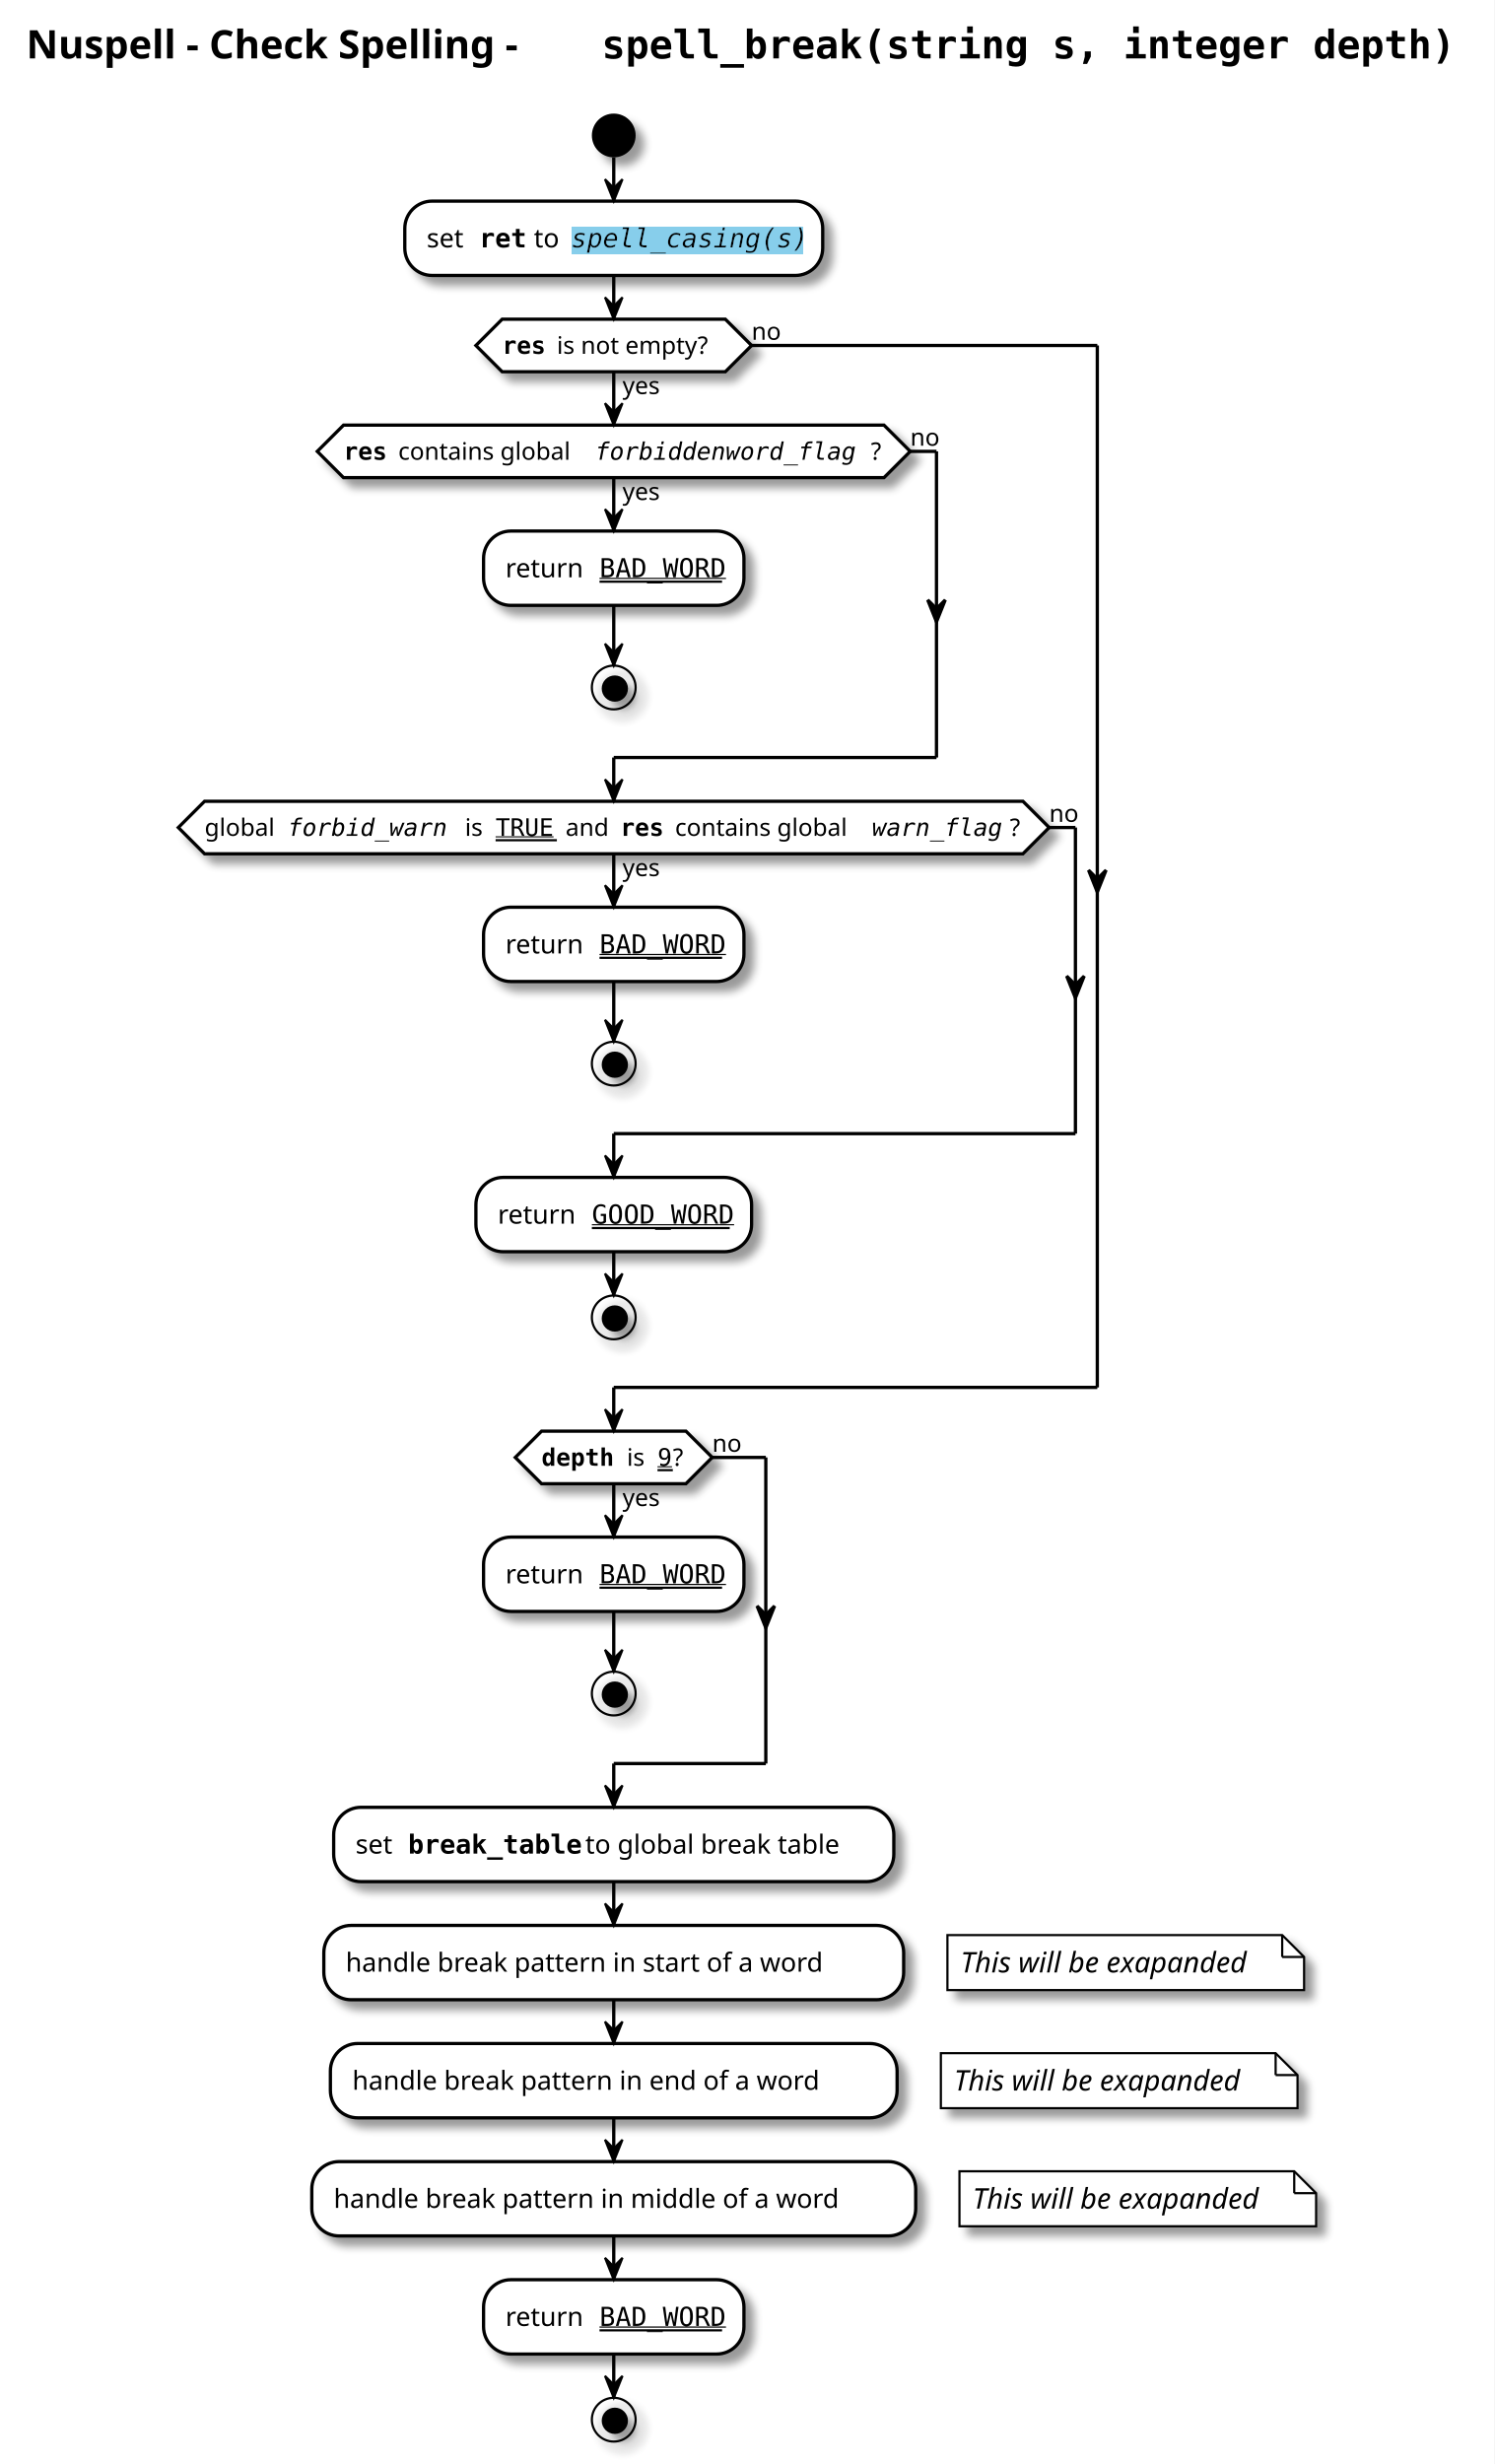
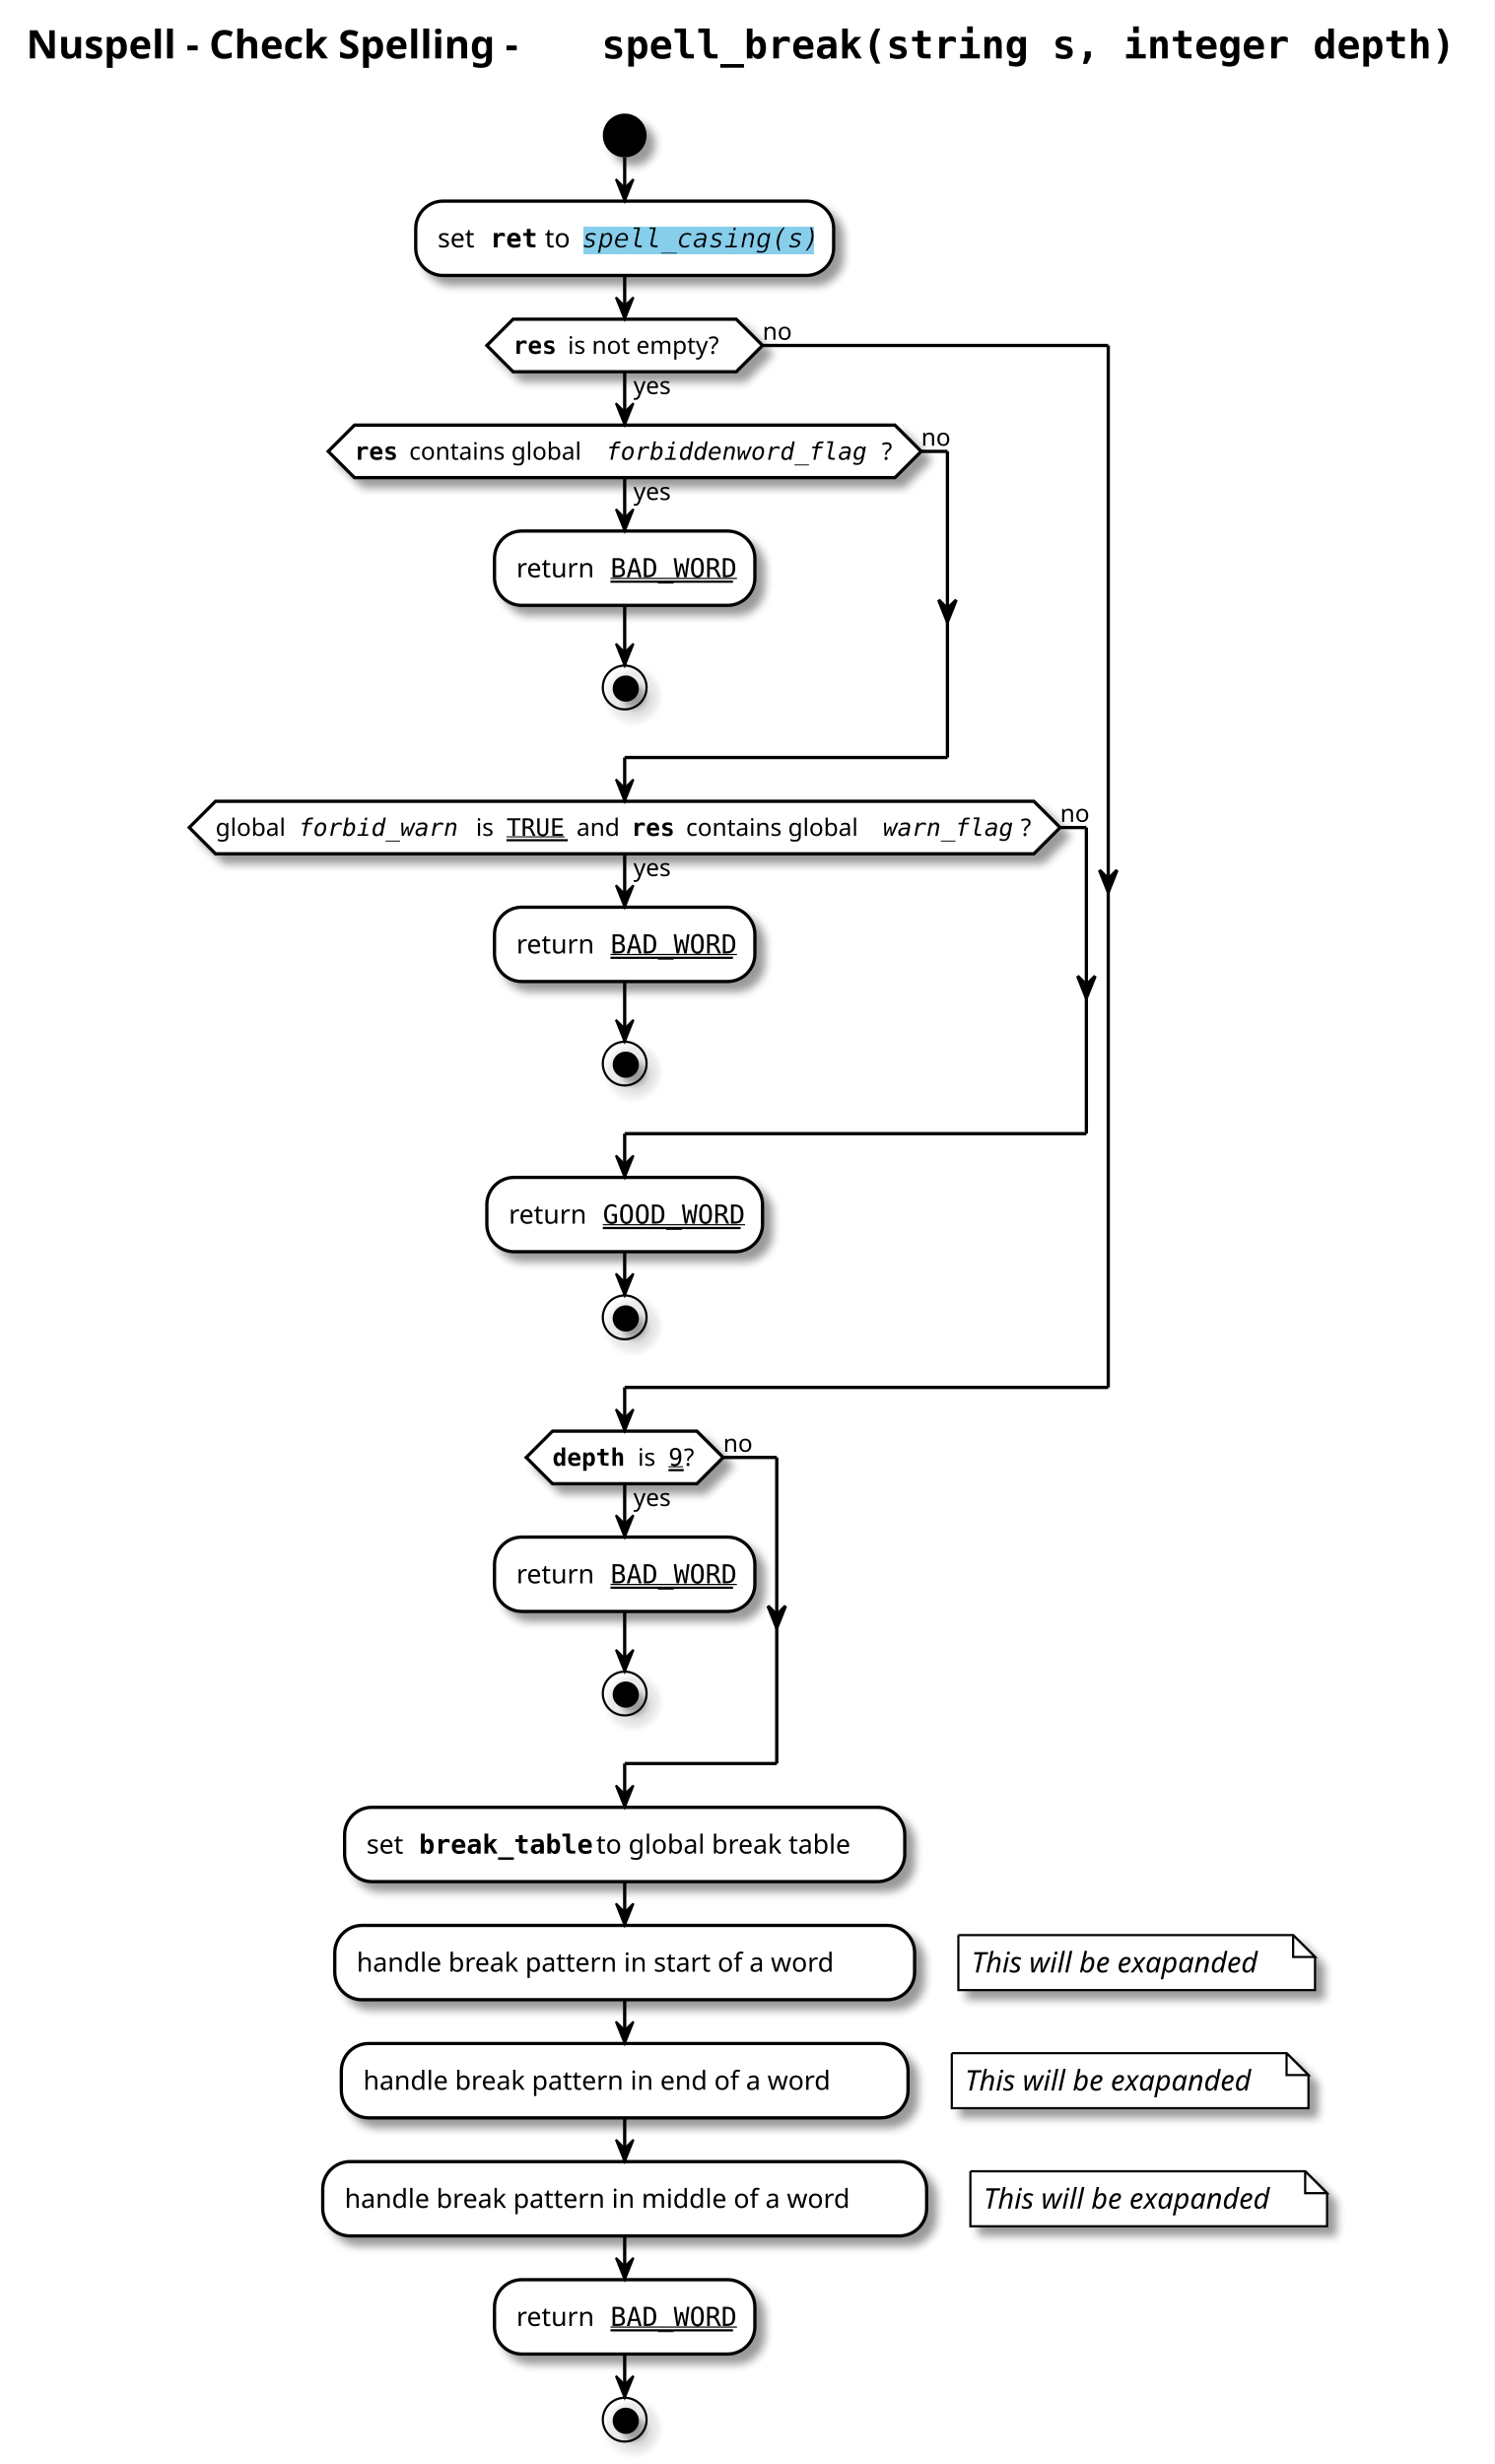
<svg xmlns="http://www.w3.org/2000/svg" contentScriptType="application/ecmascript" contentStyleType="text/css" height="1126px" preserveAspectRatio="none" style="width:683px;height:1126px;" version="1.1" viewBox="0 0 683 1126" width="683px" zoomAndPan="magnify">
  <defs>
    <linearGradient id="gch2kzs0n9vxz0" x1="0%" x2="100%" y1="50%" y2="50%">
      <stop offset="0%" stop-color="#FFFFFF" />
      <stop offset="100%" stop-color="#FFFFFF" />
    </linearGradient>
    <filter height="300%" id="fch2kzs0n9vxz" width="300%" x="-1" y="-1">
      <feGaussianBlur result="blurOut" stdDeviation="2.0" />
      <feColorMatrix in="blurOut" result="blurOut2" type="matrix" values="0 0 0 0 0 0 0 0 0 0 0 0 0 0 0 0 0 0 .4 0" />
      <feOffset dx="4.0" dy="4.0" in="blurOut2" result="blurOut3" />
      <feBlend in="SourceGraphic" in2="blurOut3" mode="normal" />
    </filter>
    <filter height="1" id="bch2kzs0n9vxz0" width="1" x="0" y="0">
      <feFlood flood-color="#87CEEB" result="flood" />
      <feComposite in="SourceGraphic" in2="flood" operator="over" />
    </filter>
  </defs>
  <g>
    <rect fill="url(#gch2kzs0n9vxz0)" height="1126" style="stroke: none; stroke-width: 1.0;" width="683" x="0" y="0" />
    <text fill="#000000" font-family="sans-serif" font-size="18" font-weight="bold" lengthAdjust="spacingAndGlyphs" textLength="257" x="12" y="26.708">Nuspell - Check Spelling -</text>
    <text fill="#000000" font-family="monospace" font-size="18" font-weight="bold" lengthAdjust="spacingAndGlyphs" textLength="396" x="275" y="26.708">spell_break(string s, integer depth)</text>
    <text fill="#000000" font-family="sans-serif" font-size="18" lengthAdjust="spacingAndGlyphs" textLength="0" x="344.5" y="47.661" />
-     <ellipse cx="280.5" cy="61.906" fill="#000000" filter="url(#fch2kzs0n9vxz)" rx="10" ry="10" style="stroke: none; stroke-width: 1.0;" />
-     <rect fill="#FFFFFF" filter="url(#fch2kzs0n9vxz)" height="33.969" rx="12.5" ry="12.5" style="stroke: #000000; stroke-width: 1.5;" width="191" x="185" y="91.906" />
-     <text fill="#000000" font-family="sans-serif" font-size="12" lengthAdjust="spacingAndGlyphs" textLength="20" x="195" y="113.045">set</text>
-     <text fill="#000000" font-family="monospace" font-size="12" font-weight="bold" lengthAdjust="spacingAndGlyphs" textLength="21" x="219" y="113.045">ret</text>
-     <text fill="#000000" font-family="sans-serif" font-size="12" lengthAdjust="spacingAndGlyphs" textLength="13" x="244" y="113.045">to</text>
-     <text fill="#000000" filter="url(#bch2kzs0n9vxz0)" font-family="monospace" font-size="12" font-style="italic" lengthAdjust="spacingAndGlyphs" textLength="105" x="261" y="113.045">spell_casing(s)</text>
-     <rect fill="#FFFFFF" filter="url(#fch2kzs0n9vxz)" height="33.969" rx="12.5" ry="12.5" style="stroke: #000000; stroke-width: 1.5;" width="119" x="221" y="242.68" />
-     <text fill="#000000" font-family="sans-serif" font-size="12" lengthAdjust="spacingAndGlyphs" textLength="39" x="231" y="263.818">return</text>
-     <text fill="#000000" font-family="monospace" font-size="12" lengthAdjust="spacingAndGlyphs" text-decoration="underline" textLength="56" x="274" y="263.818">BAD_WORD</text>
-     <line style="stroke: #000000; stroke-width: 1.0;" x1="274" x2="330" y1="265.818" y2="265.818" />
-     <ellipse cx="280.5" cy="314.164" fill="none" filter="url(#fch2kzs0n9vxz)" rx="10" ry="10" style="stroke: #000000; stroke-width: 1.0;" />
-     <ellipse cx="281" cy="314.664" fill="#000000" filter="url(#fch2kzs0n9vxz)" rx="6" ry="6" style="stroke: none; stroke-width: 1.0;" />
-     <polygon fill="#FFFFFF" filter="url(#fch2kzs0n9vxz)" points="157,194.277,404,194.277,416,206.277,404,218.277,157,218.277,145,206.277,157,194.277" style="stroke: #000000; stroke-width: 1.5;" />
-     <text fill="#000000" font-family="sans-serif" font-size="11" lengthAdjust="spacingAndGlyphs" textLength="20" x="284.5" y="228.488">yes</text>
-     <text fill="#000000" font-family="monospace" font-size="11" font-weight="bold" lengthAdjust="spacingAndGlyphs" textLength="21" x="157" y="210.085">res</text>
-     <text fill="#000000" font-family="sans-serif" font-size="11" lengthAdjust="spacingAndGlyphs" textLength="86" x="182" y="210.085">contains global</text>
-     <text fill="#000000" font-family="monospace" font-size="11" font-style="italic" lengthAdjust="spacingAndGlyphs" textLength="126" x="272" y="210.085">forbiddenword_flag</text>
-     <text fill="#000000" font-family="sans-serif" font-size="11" lengthAdjust="spacingAndGlyphs" textLength="6" x="398" y="210.085">?</text>
-     <text fill="#000000" font-family="sans-serif" font-size="11" lengthAdjust="spacingAndGlyphs" textLength="14" x="416" y="203.683">no</text>
-     <rect fill="#FFFFFF" filter="url(#fch2kzs0n9vxz)" height="33.969" rx="12.5" ry="12.5" style="stroke: #000000; stroke-width: 1.5;" width="119" x="221" y="414.566" />
-     <text fill="#000000" font-family="sans-serif" font-size="12" lengthAdjust="spacingAndGlyphs" textLength="39" x="231" y="435.705">return</text>
-     <text fill="#000000" font-family="monospace" font-size="12" lengthAdjust="spacingAndGlyphs" text-decoration="underline" textLength="56" x="274" y="435.705">BAD_WORD</text>
-     <line style="stroke: #000000; stroke-width: 1.0;" x1="274" x2="330" y1="437.705" y2="437.705" />
-     <ellipse cx="280.5" cy="486.051" fill="none" filter="url(#fch2kzs0n9vxz)" rx="10" ry="10" style="stroke: #000000; stroke-width: 1.0;" />
-     <ellipse cx="281" cy="486.551" fill="#000000" filter="url(#fch2kzs0n9vxz)" rx="6" ry="6" style="stroke: none; stroke-width: 1.0;" />
-     <polygon fill="#FFFFFF" filter="url(#fch2kzs0n9vxz)" points="93.5,366.164,467.5,366.164,479.5,378.164,467.5,390.164,93.5,390.164,81.5,378.164,93.5,366.164" style="stroke: #000000; stroke-width: 1.5;" />
-     <text fill="#000000" font-family="sans-serif" font-size="11" lengthAdjust="spacingAndGlyphs" textLength="20" x="284.5" y="400.375">yes</text>
-     <text fill="#000000" font-family="sans-serif" font-size="11" lengthAdjust="spacingAndGlyphs" textLength="34" x="93.5" y="381.972">global</text>
-     <text fill="#000000" font-family="monospace" font-size="11" font-style="italic" lengthAdjust="spacingAndGlyphs" textLength="77" x="131.5" y="381.972">forbid_warn</text>
-     <text fill="#000000" font-family="sans-serif" font-size="11" lengthAdjust="spacingAndGlyphs" textLength="10" x="212.5" y="381.972">is</text>
-     <text fill="#000000" font-family="monospace" font-size="11" lengthAdjust="spacingAndGlyphs" text-decoration="underline" textLength="28" x="226.5" y="381.972">TRUE</text>
-     <line style="stroke: #000000; stroke-width: 1.0;" x1="226.5" x2="254.5" y1="383.972" y2="383.972" />
-     <text fill="#000000" font-family="sans-serif" font-size="11" lengthAdjust="spacingAndGlyphs" textLength="21" x="258.5" y="381.972">and</text>
-     <text fill="#000000" font-family="monospace" font-size="11" font-weight="bold" lengthAdjust="spacingAndGlyphs" textLength="21" x="283.5" y="381.972">res</text>
-     <text fill="#000000" font-family="sans-serif" font-size="11" lengthAdjust="spacingAndGlyphs" textLength="86" x="308.5" y="381.972">contains global</text>
-     <text fill="#000000" font-family="monospace" font-size="11" font-style="italic" lengthAdjust="spacingAndGlyphs" textLength="63" x="398.5" y="381.972">warn_flag</text>
-     <text fill="#000000" font-family="sans-serif" font-size="11" lengthAdjust="spacingAndGlyphs" textLength="6" x="461.5" y="381.972">?</text>
-     <text fill="#000000" font-family="sans-serif" font-size="11" lengthAdjust="spacingAndGlyphs" textLength="14" x="479.5" y="375.57">no</text>
-     <rect fill="#FFFFFF" filter="url(#fch2kzs0n9vxz)" height="33.969" rx="12.5" ry="12.5" style="stroke: #000000; stroke-width: 1.5;" width="126" x="217.5" y="538.051" />
-     <text fill="#000000" font-family="sans-serif" font-size="12" lengthAdjust="spacingAndGlyphs" textLength="39" x="227.5" y="559.189">return</text>
-     <text fill="#000000" font-family="monospace" font-size="12" lengthAdjust="spacingAndGlyphs" text-decoration="underline" textLength="63" x="270.5" y="559.189">GOOD_WORD</text>
-     <line style="stroke: #000000; stroke-width: 1.0;" x1="270.5" x2="333.5" y1="561.189" y2="561.189" />
-     <ellipse cx="280.5" cy="602.019" fill="none" filter="url(#fch2kzs0n9vxz)" rx="10" ry="10" style="stroke: #000000; stroke-width: 1.0;" />
-     <ellipse cx="281" cy="602.519" fill="#000000" filter="url(#fch2kzs0n9vxz)" rx="6" ry="6" style="stroke: none; stroke-width: 1.0;" />
-     <polygon fill="#FFFFFF" filter="url(#fch2kzs0n9vxz)" points="229.5,145.875,331.5,145.875,343.5,157.875,331.5,169.875,229.5,169.875,217.5,157.875,229.5,145.875" style="stroke: #000000; stroke-width: 1.5;" />
-     <text fill="#000000" font-family="sans-serif" font-size="11" lengthAdjust="spacingAndGlyphs" textLength="20" x="284.5" y="180.085">yes</text>
-     <text fill="#000000" font-family="monospace" font-size="11" font-weight="bold" lengthAdjust="spacingAndGlyphs" textLength="21" x="229.5" y="161.683">res</text>
-     <text fill="#000000" font-family="sans-serif" font-size="11" lengthAdjust="spacingAndGlyphs" textLength="77" x="254.5" y="161.683">is not empty?</text>
-     <text fill="#000000" font-family="sans-serif" font-size="11" lengthAdjust="spacingAndGlyphs" textLength="14" x="343.5" y="155.281">no</text>
-     <rect fill="#FFFFFF" filter="url(#fch2kzs0n9vxz)" height="33.969" rx="12.5" ry="12.5" style="stroke: #000000; stroke-width: 1.5;" width="119" x="221" y="702.422" />
-     <text fill="#000000" font-family="sans-serif" font-size="12" lengthAdjust="spacingAndGlyphs" textLength="39" x="231" y="723.561">return</text>
-     <text fill="#000000" font-family="monospace" font-size="12" lengthAdjust="spacingAndGlyphs" text-decoration="underline" textLength="56" x="274" y="723.561">BAD_WORD</text>
-     <line style="stroke: #000000; stroke-width: 1.0;" x1="274" x2="330" y1="725.561" y2="725.561" />
-     <ellipse cx="280.5" cy="773.906" fill="none" filter="url(#fch2kzs0n9vxz)" rx="10" ry="10" style="stroke: #000000; stroke-width: 1.0;" />
-     <ellipse cx="281" cy="774.406" fill="#000000" filter="url(#fch2kzs0n9vxz)" rx="6" ry="6" style="stroke: none; stroke-width: 1.0;" />
-     <polygon fill="#FFFFFF" filter="url(#fch2kzs0n9vxz)" points="247.5,654.019,313.5,654.019,325.5,666.019,313.5,678.019,247.5,678.019,235.5,666.019,247.5,654.019" style="stroke: #000000; stroke-width: 1.5;" />
-     <text fill="#000000" font-family="sans-serif" font-size="11" lengthAdjust="spacingAndGlyphs" textLength="20" x="284.5" y="688.23">yes</text>
-     <text fill="#000000" font-family="monospace" font-size="11" font-weight="bold" lengthAdjust="spacingAndGlyphs" textLength="35" x="247.5" y="669.828">depth</text>
-     <text fill="#000000" font-family="sans-serif" font-size="11" lengthAdjust="spacingAndGlyphs" textLength="10" x="286.5" y="669.828">is</text>
-     <text fill="#000000" font-family="monospace" font-size="11" lengthAdjust="spacingAndGlyphs" text-decoration="underline" textLength="7" x="300.5" y="669.828">9</text>
-     <line style="stroke: #000000; stroke-width: 1.0;" x1="300.5" x2="307.5" y1="671.828" y2="671.828" />
-     <text fill="#000000" font-family="sans-serif" font-size="11" lengthAdjust="spacingAndGlyphs" textLength="6" x="307.5" y="669.828">?</text>
-     <text fill="#000000" font-family="sans-serif" font-size="11" lengthAdjust="spacingAndGlyphs" textLength="14" x="325.5" y="663.425">no</text>
-     <rect fill="#FFFFFF" filter="url(#fch2kzs0n9vxz)" height="33.969" rx="12.5" ry="12.5" style="stroke: #000000; stroke-width: 1.5;" width="256" x="152.5" y="825.906" />
-     <text fill="#000000" font-family="sans-serif" font-size="12" lengthAdjust="spacingAndGlyphs" textLength="20" x="162.5" y="847.045">set</text>
-     <text fill="#000000" font-family="monospace" font-size="12" font-weight="bold" lengthAdjust="spacingAndGlyphs" textLength="77" x="186.5" y="847.045">break_table</text>
-     <text fill="#000000" font-family="sans-serif" font-size="12" lengthAdjust="spacingAndGlyphs" textLength="131" x="267.5" y="847.045">to global break table</text>
-     <polygon fill="#FFFFFF" filter="url(#fch2kzs0n9vxz)" points="433,884.293,433,909.426,596,909.426,596,894.293,586,884.293,433,884.293" style="stroke: #000000; stroke-width: 1.0;" />
-     <line style="stroke: #000000; stroke-width: 1.0;" x1="586" x2="586" y1="884.293" y2="894.293" />
-     <line style="stroke: #000000; stroke-width: 1.0;" x1="596" x2="586" y1="894.293" y2="894.293" />
-     <text fill="#000000" font-family="sans-serif" font-size="13" font-style="italic" lengthAdjust="spacingAndGlyphs" textLength="142" x="439" y="901.36">This will be exapanded</text>
-     <rect fill="#FFFFFF" filter="url(#fch2kzs0n9vxz)" height="33.969" rx="12.5" ry="12.5" style="stroke: #000000; stroke-width: 1.5;" width="265" x="148" y="879.875" />
-     <text fill="#000000" font-family="sans-serif" font-size="12" lengthAdjust="spacingAndGlyphs" textLength="245" x="158" y="901.014">handle break pattern in start of a word</text>
-     <polygon fill="#FFFFFF" filter="url(#fch2kzs0n9vxz)" points="430,938.262,430,963.394,593,963.394,593,948.262,583,938.262,430,938.262" style="stroke: #000000; stroke-width: 1.0;" />
-     <line style="stroke: #000000; stroke-width: 1.0;" x1="583" x2="583" y1="938.262" y2="948.262" />
-     <line style="stroke: #000000; stroke-width: 1.0;" x1="593" x2="583" y1="948.262" y2="948.262" />
-     <text fill="#000000" font-family="sans-serif" font-size="13" font-style="italic" lengthAdjust="spacingAndGlyphs" textLength="142" x="436" y="955.329">This will be exapanded</text>
-     <rect fill="#FFFFFF" filter="url(#fch2kzs0n9vxz)" height="33.969" rx="12.5" ry="12.5" style="stroke: #000000; stroke-width: 1.5;" width="259" x="151" y="933.844" />
-     <text fill="#000000" font-family="sans-serif" font-size="12" lengthAdjust="spacingAndGlyphs" textLength="239" x="161" y="954.982">handle break pattern in end of a word</text>
-     <polygon fill="#FFFFFF" filter="url(#fch2kzs0n9vxz)" points="438.5,992.231,438.5,1017.363,601.5,1017.363,601.5,1002.231,591.5,992.231,438.5,992.231" style="stroke: #000000; stroke-width: 1.0;" />
-     <line style="stroke: #000000; stroke-width: 1.0;" x1="591.5" x2="591.5" y1="992.231" y2="1002.231" />
-     <line style="stroke: #000000; stroke-width: 1.0;" x1="601.5" x2="591.5" y1="1002.231" y2="1002.231" />
-     <text fill="#000000" font-family="sans-serif" font-size="13" font-style="italic" lengthAdjust="spacingAndGlyphs" textLength="142" x="444.5" y="1009.297">This will be exapanded</text>
-     <rect fill="#FFFFFF" filter="url(#fch2kzs0n9vxz)" height="33.969" rx="12.5" ry="12.5" style="stroke: #000000; stroke-width: 1.5;" width="276" x="142.5" y="987.812" />
-     <text fill="#000000" font-family="sans-serif" font-size="12" lengthAdjust="spacingAndGlyphs" textLength="256" x="152.5" y="1008.951">handle break pattern in middle of a word</text>
-     <rect fill="#FFFFFF" filter="url(#fch2kzs0n9vxz)" height="33.969" rx="12.5" ry="12.5" style="stroke: #000000; stroke-width: 1.5;" width="119" x="221" y="1041.781" />
-     <text fill="#000000" font-family="sans-serif" font-size="12" lengthAdjust="spacingAndGlyphs" textLength="39" x="231" y="1062.92">return</text>
-     <text fill="#000000" font-family="monospace" font-size="12" lengthAdjust="spacingAndGlyphs" text-decoration="underline" textLength="56" x="274" y="1062.92">BAD_WORD</text>
-     <line style="stroke: #000000; stroke-width: 1.0;" x1="274" x2="330" y1="1064.92" y2="1064.92" />
-     <ellipse cx="280.5" cy="1105.75" fill="none" filter="url(#fch2kzs0n9vxz)" rx="10" ry="10" style="stroke: #000000; stroke-width: 1.0;" />
-     <ellipse cx="281" cy="1106.25" fill="#000000" filter="url(#fch2kzs0n9vxz)" rx="6" ry="6" style="stroke: none; stroke-width: 1.0;" />
-     <line style="stroke: #000000; stroke-width: 1.5;" x1="280.5" x2="280.5" y1="71.906" y2="91.906" />
-     <polygon fill="#000000" points="276.5,81.906,280.5,91.906,284.5,81.906,280.5,85.906" style="stroke: #000000; stroke-width: 1.0;" />
-     <line style="stroke: #000000; stroke-width: 1.5;" x1="280.5" x2="280.5" y1="276.648" y2="304.164" />
-     <polygon fill="#000000" points="276.5,294.164,280.5,304.164,284.5,294.164,280.5,298.164" style="stroke: #000000; stroke-width: 1.0;" />
-     <line style="stroke: #000000; stroke-width: 1.5;" x1="280.5" x2="280.5" y1="218.277" y2="242.68" />
-     <polygon fill="#000000" points="276.5,232.68,280.5,242.68,284.5,232.68,280.5,236.68" style="stroke: #000000; stroke-width: 1.0;" />
-     <line style="stroke: #000000; stroke-width: 1.5;" x1="416" x2="428" y1="206.277" y2="206.277" />
-     <polygon fill="#000000" points="424,274.164,428,284.164,432,274.164,428,278.164" style="stroke: #000000; stroke-width: 1.5;" />
-     <line style="stroke: #000000; stroke-width: 1.5;" x1="428" x2="428" y1="206.277" y2="346.164" />
-     <line style="stroke: #000000; stroke-width: 1.5;" x1="428" x2="280.5" y1="346.164" y2="346.164" />
-     <line style="stroke: #000000; stroke-width: 1.5;" x1="280.5" x2="280.5" y1="346.164" y2="366.164" />
-     <polygon fill="#000000" points="276.5,356.164,280.5,366.164,284.5,356.164,280.5,360.164" style="stroke: #000000; stroke-width: 1.0;" />
-     <line style="stroke: #000000; stroke-width: 1.5;" x1="280.5" x2="280.5" y1="448.535" y2="476.051" />
-     <polygon fill="#000000" points="276.5,466.051,280.5,476.051,284.5,466.051,280.5,470.051" style="stroke: #000000; stroke-width: 1.0;" />
-     <line style="stroke: #000000; stroke-width: 1.5;" x1="280.5" x2="280.5" y1="390.164" y2="414.566" />
-     <polygon fill="#000000" points="276.5,404.566,280.5,414.566,284.5,404.566,280.5,408.566" style="stroke: #000000; stroke-width: 1.0;" />
-     <line style="stroke: #000000; stroke-width: 1.5;" x1="479.5" x2="491.5" y1="378.164" y2="378.164" />
-     <polygon fill="#000000" points="487.5,446.051,491.5,456.051,495.5,446.051,491.5,450.051" style="stroke: #000000; stroke-width: 1.5;" />
-     <line style="stroke: #000000; stroke-width: 1.5;" x1="491.5" x2="491.5" y1="378.164" y2="518.051" />
-     <line style="stroke: #000000; stroke-width: 1.5;" x1="491.5" x2="280.5" y1="518.051" y2="518.051" />
-     <line style="stroke: #000000; stroke-width: 1.5;" x1="280.5" x2="280.5" y1="518.051" y2="538.051" />
-     <polygon fill="#000000" points="276.5,528.051,280.5,538.051,284.5,528.051,280.5,532.051" style="stroke: #000000; stroke-width: 1.0;" />
-     <line style="stroke: #000000; stroke-width: 1.5;" x1="280.5" x2="280.5" y1="572.019" y2="592.019" />
-     <polygon fill="#000000" points="276.5,582.019,280.5,592.019,284.5,582.019,280.5,586.019" style="stroke: #000000; stroke-width: 1.0;" />
-     <line style="stroke: #000000; stroke-width: 1.5;" x1="280.5" x2="280.5" y1="169.875" y2="194.277" />
-     <polygon fill="#000000" points="276.5,184.277,280.5,194.277,284.5,184.277,280.5,188.277" style="stroke: #000000; stroke-width: 1.0;" />
-     <line style="stroke: #000000; stroke-width: 1.5;" x1="343.5" x2="501.5" y1="157.875" y2="157.875" />
-     <polygon fill="#000000" points="497.5,397.648,501.5,407.648,505.5,397.648,501.5,401.648" style="stroke: #000000; stroke-width: 1.5;" />
-     <line style="stroke: #000000; stroke-width: 1.5;" x1="501.5" x2="501.5" y1="157.875" y2="634.019" />
-     <line style="stroke: #000000; stroke-width: 1.5;" x1="501.5" x2="280.5" y1="634.019" y2="634.019" />
-     <line style="stroke: #000000; stroke-width: 1.5;" x1="280.5" x2="280.5" y1="634.019" y2="654.019" />
-     <polygon fill="#000000" points="276.5,644.019,280.5,654.019,284.5,644.019,280.5,648.019" style="stroke: #000000; stroke-width: 1.0;" />
-     <line style="stroke: #000000; stroke-width: 1.5;" x1="280.5" x2="280.5" y1="125.875" y2="145.875" />
-     <polygon fill="#000000" points="276.5,135.875,280.5,145.875,284.5,135.875,280.5,139.875" style="stroke: #000000; stroke-width: 1.0;" />
-     <line style="stroke: #000000; stroke-width: 1.5;" x1="280.5" x2="280.5" y1="736.391" y2="763.906" />
-     <polygon fill="#000000" points="276.5,753.906,280.5,763.906,284.5,753.906,280.5,757.906" style="stroke: #000000; stroke-width: 1.0;" />
-     <line style="stroke: #000000; stroke-width: 1.5;" x1="280.5" x2="280.5" y1="678.019" y2="702.422" />
-     <polygon fill="#000000" points="276.5,692.422,280.5,702.422,284.5,692.422,280.5,696.422" style="stroke: #000000; stroke-width: 1.0;" />
-     <line style="stroke: #000000; stroke-width: 1.5;" x1="325.5" x2="350" y1="666.019" y2="666.019" />
-     <polygon fill="#000000" points="346,733.906,350,743.906,354,733.906,350,737.906" style="stroke: #000000; stroke-width: 1.5;" />
-     <line style="stroke: #000000; stroke-width: 1.5;" x1="350" x2="350" y1="666.019" y2="805.906" />
-     <line style="stroke: #000000; stroke-width: 1.5;" x1="350" x2="280.5" y1="805.906" y2="805.906" />
-     <line style="stroke: #000000; stroke-width: 1.5;" x1="280.5" x2="280.5" y1="805.906" y2="825.906" />
-     <polygon fill="#000000" points="276.5,815.906,280.5,825.906,284.5,815.906,280.5,819.906" style="stroke: #000000; stroke-width: 1.0;" />
-     <line style="stroke: #000000; stroke-width: 1.5;" x1="280.5" x2="280.5" y1="859.875" y2="879.875" />
-     <polygon fill="#000000" points="276.5,869.875,280.5,879.875,284.5,869.875,280.5,873.875" style="stroke: #000000; stroke-width: 1.0;" />
-     <line style="stroke: #000000; stroke-width: 1.5;" x1="280.5" x2="280.5" y1="913.844" y2="933.844" />
-     <polygon fill="#000000" points="276.5,923.844,280.5,933.844,284.5,923.844,280.5,927.844" style="stroke: #000000; stroke-width: 1.0;" />
-     <line style="stroke: #000000; stroke-width: 1.5;" x1="280.5" x2="280.5" y1="967.812" y2="987.812" />
-     <polygon fill="#000000" points="276.5,977.812,280.5,987.812,284.5,977.812,280.5,981.812" style="stroke: #000000; stroke-width: 1.0;" />
-     <line style="stroke: #000000; stroke-width: 1.5;" x1="280.5" x2="280.5" y1="1021.781" y2="1041.781" />
-     <polygon fill="#000000" points="276.5,1031.781,280.5,1041.781,284.5,1031.781,280.5,1035.781" style="stroke: #000000; stroke-width: 1.0;" />
-     <line style="stroke: #000000; stroke-width: 1.5;" x1="280.5" x2="280.5" y1="1075.75" y2="1095.75" />
-     <polygon fill="#000000" points="276.5,1085.75,280.5,1095.75,284.5,1085.75,280.5,1089.75" style="stroke: #000000; stroke-width: 1.0;" />
+     <ellipse cx="285.5" cy="61.906" fill="#000000" filter="url(#fch2kzs0n9vxz)" rx="10" ry="10" style="stroke: none; stroke-width: 1.0;" />
+     <rect fill="#FFFFFF" filter="url(#fch2kzs0n9vxz)" height="33.969" rx="12.5" ry="12.5" style="stroke: #000000; stroke-width: 1.5;" width="191" x="190" y="91.906" />
+     <text fill="#000000" font-family="sans-serif" font-size="12" lengthAdjust="spacingAndGlyphs" textLength="20" x="200" y="113.045">set</text>
+     <text fill="#000000" font-family="monospace" font-size="12" font-weight="bold" lengthAdjust="spacingAndGlyphs" textLength="21" x="224" y="113.045">ret</text>
+     <text fill="#000000" font-family="sans-serif" font-size="12" lengthAdjust="spacingAndGlyphs" textLength="13" x="249" y="113.045">to</text>
+     <text fill="#000000" filter="url(#bch2kzs0n9vxz0)" font-family="monospace" font-size="12" font-style="italic" lengthAdjust="spacingAndGlyphs" textLength="105" x="266" y="113.045">spell_casing(s)</text>
+     <rect fill="#FFFFFF" filter="url(#fch2kzs0n9vxz)" height="33.969" rx="12.5" ry="12.5" style="stroke: #000000; stroke-width: 1.5;" width="119" x="226" y="242.68" />
+     <text fill="#000000" font-family="sans-serif" font-size="12" lengthAdjust="spacingAndGlyphs" textLength="39" x="236" y="263.818">return</text>
+     <text fill="#000000" font-family="monospace" font-size="12" lengthAdjust="spacingAndGlyphs" text-decoration="underline" textLength="56" x="279" y="263.818">BAD_WORD</text>
+     <line style="stroke: #000000; stroke-width: 1.0;" x1="279" x2="335" y1="265.818" y2="265.818" />
+     <ellipse cx="285.5" cy="314.164" fill="none" filter="url(#fch2kzs0n9vxz)" rx="10" ry="10" style="stroke: #000000; stroke-width: 1.0;" />
+     <ellipse cx="286" cy="314.664" fill="#000000" filter="url(#fch2kzs0n9vxz)" rx="6" ry="6" style="stroke: none; stroke-width: 1.0;" />
+     <polygon fill="#FFFFFF" filter="url(#fch2kzs0n9vxz)" points="162,194.277,409,194.277,421,206.277,409,218.277,162,218.277,150,206.277,162,194.277" style="stroke: #000000; stroke-width: 1.5;" />
+     <text fill="#000000" font-family="sans-serif" font-size="11" lengthAdjust="spacingAndGlyphs" textLength="20" x="289.5" y="228.488">yes</text>
+     <text fill="#000000" font-family="monospace" font-size="11" font-weight="bold" lengthAdjust="spacingAndGlyphs" textLength="21" x="162" y="210.085">res</text>
+     <text fill="#000000" font-family="sans-serif" font-size="11" lengthAdjust="spacingAndGlyphs" textLength="86" x="187" y="210.085">contains global</text>
+     <text fill="#000000" font-family="monospace" font-size="11" font-style="italic" lengthAdjust="spacingAndGlyphs" textLength="126" x="277" y="210.085">forbiddenword_flag</text>
+     <text fill="#000000" font-family="sans-serif" font-size="11" lengthAdjust="spacingAndGlyphs" textLength="6" x="403" y="210.085">?</text>
+     <text fill="#000000" font-family="sans-serif" font-size="11" lengthAdjust="spacingAndGlyphs" textLength="14" x="421" y="203.683">no</text>
+     <rect fill="#FFFFFF" filter="url(#fch2kzs0n9vxz)" height="33.969" rx="12.5" ry="12.5" style="stroke: #000000; stroke-width: 1.5;" width="119" x="226" y="414.566" />
+     <text fill="#000000" font-family="sans-serif" font-size="12" lengthAdjust="spacingAndGlyphs" textLength="39" x="236" y="435.705">return</text>
+     <text fill="#000000" font-family="monospace" font-size="12" lengthAdjust="spacingAndGlyphs" text-decoration="underline" textLength="56" x="279" y="435.705">BAD_WORD</text>
+     <line style="stroke: #000000; stroke-width: 1.0;" x1="279" x2="335" y1="437.705" y2="437.705" />
+     <ellipse cx="285.5" cy="486.051" fill="none" filter="url(#fch2kzs0n9vxz)" rx="10" ry="10" style="stroke: #000000; stroke-width: 1.0;" />
+     <ellipse cx="286" cy="486.551" fill="#000000" filter="url(#fch2kzs0n9vxz)" rx="6" ry="6" style="stroke: none; stroke-width: 1.0;" />
+     <polygon fill="#FFFFFF" filter="url(#fch2kzs0n9vxz)" points="98.5,366.164,472.5,366.164,484.5,378.164,472.5,390.164,98.5,390.164,86.5,378.164,98.5,366.164" style="stroke: #000000; stroke-width: 1.5;" />
+     <text fill="#000000" font-family="sans-serif" font-size="11" lengthAdjust="spacingAndGlyphs" textLength="20" x="289.5" y="400.375">yes</text>
+     <text fill="#000000" font-family="sans-serif" font-size="11" lengthAdjust="spacingAndGlyphs" textLength="34" x="98.5" y="381.972">global</text>
+     <text fill="#000000" font-family="monospace" font-size="11" font-style="italic" lengthAdjust="spacingAndGlyphs" textLength="77" x="136.5" y="381.972">forbid_warn</text>
+     <text fill="#000000" font-family="sans-serif" font-size="11" lengthAdjust="spacingAndGlyphs" textLength="10" x="217.5" y="381.972">is</text>
+     <text fill="#000000" font-family="monospace" font-size="11" lengthAdjust="spacingAndGlyphs" text-decoration="underline" textLength="28" x="231.5" y="381.972">TRUE</text>
+     <line style="stroke: #000000; stroke-width: 1.0;" x1="231.5" x2="259.5" y1="383.972" y2="383.972" />
+     <text fill="#000000" font-family="sans-serif" font-size="11" lengthAdjust="spacingAndGlyphs" textLength="21" x="263.5" y="381.972">and</text>
+     <text fill="#000000" font-family="monospace" font-size="11" font-weight="bold" lengthAdjust="spacingAndGlyphs" textLength="21" x="288.5" y="381.972">res</text>
+     <text fill="#000000" font-family="sans-serif" font-size="11" lengthAdjust="spacingAndGlyphs" textLength="86" x="313.5" y="381.972">contains global</text>
+     <text fill="#000000" font-family="monospace" font-size="11" font-style="italic" lengthAdjust="spacingAndGlyphs" textLength="63" x="403.5" y="381.972">warn_flag</text>
+     <text fill="#000000" font-family="sans-serif" font-size="11" lengthAdjust="spacingAndGlyphs" textLength="6" x="466.5" y="381.972">?</text>
+     <text fill="#000000" font-family="sans-serif" font-size="11" lengthAdjust="spacingAndGlyphs" textLength="14" x="484.5" y="375.57">no</text>
+     <rect fill="#FFFFFF" filter="url(#fch2kzs0n9vxz)" height="33.969" rx="12.5" ry="12.5" style="stroke: #000000; stroke-width: 1.5;" width="126" x="222.5" y="538.051" />
+     <text fill="#000000" font-family="sans-serif" font-size="12" lengthAdjust="spacingAndGlyphs" textLength="39" x="232.5" y="559.189">return</text>
+     <text fill="#000000" font-family="monospace" font-size="12" lengthAdjust="spacingAndGlyphs" text-decoration="underline" textLength="63" x="275.5" y="559.189">GOOD_WORD</text>
+     <line style="stroke: #000000; stroke-width: 1.0;" x1="275.5" x2="338.5" y1="561.189" y2="561.189" />
+     <ellipse cx="285.5" cy="602.019" fill="none" filter="url(#fch2kzs0n9vxz)" rx="10" ry="10" style="stroke: #000000; stroke-width: 1.0;" />
+     <ellipse cx="286" cy="602.519" fill="#000000" filter="url(#fch2kzs0n9vxz)" rx="6" ry="6" style="stroke: none; stroke-width: 1.0;" />
+     <polygon fill="#FFFFFF" filter="url(#fch2kzs0n9vxz)" points="234.5,145.875,336.5,145.875,348.5,157.875,336.5,169.875,234.5,169.875,222.5,157.875,234.5,145.875" style="stroke: #000000; stroke-width: 1.5;" />
+     <text fill="#000000" font-family="sans-serif" font-size="11" lengthAdjust="spacingAndGlyphs" textLength="20" x="289.5" y="180.085">yes</text>
+     <text fill="#000000" font-family="monospace" font-size="11" font-weight="bold" lengthAdjust="spacingAndGlyphs" textLength="21" x="234.5" y="161.683">res</text>
+     <text fill="#000000" font-family="sans-serif" font-size="11" lengthAdjust="spacingAndGlyphs" textLength="77" x="259.5" y="161.683">is not empty?</text>
+     <text fill="#000000" font-family="sans-serif" font-size="11" lengthAdjust="spacingAndGlyphs" textLength="14" x="348.5" y="155.281">no</text>
+     <rect fill="#FFFFFF" filter="url(#fch2kzs0n9vxz)" height="33.969" rx="12.5" ry="12.5" style="stroke: #000000; stroke-width: 1.5;" width="119" x="226" y="702.422" />
+     <text fill="#000000" font-family="sans-serif" font-size="12" lengthAdjust="spacingAndGlyphs" textLength="39" x="236" y="723.561">return</text>
+     <text fill="#000000" font-family="monospace" font-size="12" lengthAdjust="spacingAndGlyphs" text-decoration="underline" textLength="56" x="279" y="723.561">BAD_WORD</text>
+     <line style="stroke: #000000; stroke-width: 1.0;" x1="279" x2="335" y1="725.561" y2="725.561" />
+     <ellipse cx="285.5" cy="773.906" fill="none" filter="url(#fch2kzs0n9vxz)" rx="10" ry="10" style="stroke: #000000; stroke-width: 1.0;" />
+     <ellipse cx="286" cy="774.406" fill="#000000" filter="url(#fch2kzs0n9vxz)" rx="6" ry="6" style="stroke: none; stroke-width: 1.0;" />
+     <polygon fill="#FFFFFF" filter="url(#fch2kzs0n9vxz)" points="252.5,654.019,318.5,654.019,330.5,666.019,318.5,678.019,252.5,678.019,240.5,666.019,252.5,654.019" style="stroke: #000000; stroke-width: 1.5;" />
+     <text fill="#000000" font-family="sans-serif" font-size="11" lengthAdjust="spacingAndGlyphs" textLength="20" x="289.5" y="688.23">yes</text>
+     <text fill="#000000" font-family="monospace" font-size="11" font-weight="bold" lengthAdjust="spacingAndGlyphs" textLength="35" x="252.5" y="669.828">depth</text>
+     <text fill="#000000" font-family="sans-serif" font-size="11" lengthAdjust="spacingAndGlyphs" textLength="10" x="291.5" y="669.828">is</text>
+     <text fill="#000000" font-family="monospace" font-size="11" lengthAdjust="spacingAndGlyphs" text-decoration="underline" textLength="7" x="305.5" y="669.828">9</text>
+     <line style="stroke: #000000; stroke-width: 1.0;" x1="305.5" x2="312.5" y1="671.828" y2="671.828" />
+     <text fill="#000000" font-family="sans-serif" font-size="11" lengthAdjust="spacingAndGlyphs" textLength="6" x="312.5" y="669.828">?</text>
+     <text fill="#000000" font-family="sans-serif" font-size="11" lengthAdjust="spacingAndGlyphs" textLength="14" x="330.5" y="663.425">no</text>
+     <rect fill="#FFFFFF" filter="url(#fch2kzs0n9vxz)" height="33.969" rx="12.5" ry="12.5" style="stroke: #000000; stroke-width: 1.5;" width="256" x="157.5" y="825.906" />
+     <text fill="#000000" font-family="sans-serif" font-size="12" lengthAdjust="spacingAndGlyphs" textLength="20" x="167.5" y="847.045">set</text>
+     <text fill="#000000" font-family="monospace" font-size="12" font-weight="bold" lengthAdjust="spacingAndGlyphs" textLength="77" x="191.5" y="847.045">break_table</text>
+     <text fill="#000000" font-family="sans-serif" font-size="12" lengthAdjust="spacingAndGlyphs" textLength="131" x="272.5" y="847.045">to global break table</text>
+     <path d="M438,884.293 L438,909.426 L601,909.426 L601,894.293 L591,884.293 L438,884.293 " fill="#FFFFFF" filter="url(#fch2kzs0n9vxz)" style="stroke: #000000; stroke-width: 1.0;" />
+     <path d="M591,884.293 L591,894.293 L601,894.293 L591,884.293 " fill="#FFFFFF" style="stroke: #000000; stroke-width: 1.0;" />
+     <text fill="#000000" font-family="sans-serif" font-size="13" font-style="italic" lengthAdjust="spacingAndGlyphs" textLength="142" x="444" y="901.36">This will be exapanded</text>
+     <rect fill="#FFFFFF" filter="url(#fch2kzs0n9vxz)" height="33.969" rx="12.5" ry="12.5" style="stroke: #000000; stroke-width: 1.5;" width="265" x="153" y="879.875" />
+     <text fill="#000000" font-family="sans-serif" font-size="12" lengthAdjust="spacingAndGlyphs" textLength="245" x="163" y="901.014">handle break pattern in start of a word</text>
+     <path d="M435,938.262 L435,963.394 L598,963.394 L598,948.262 L588,938.262 L435,938.262 " fill="#FFFFFF" filter="url(#fch2kzs0n9vxz)" style="stroke: #000000; stroke-width: 1.0;" />
+     <path d="M588,938.262 L588,948.262 L598,948.262 L588,938.262 " fill="#FFFFFF" style="stroke: #000000; stroke-width: 1.0;" />
+     <text fill="#000000" font-family="sans-serif" font-size="13" font-style="italic" lengthAdjust="spacingAndGlyphs" textLength="142" x="441" y="955.329">This will be exapanded</text>
+     <rect fill="#FFFFFF" filter="url(#fch2kzs0n9vxz)" height="33.969" rx="12.5" ry="12.5" style="stroke: #000000; stroke-width: 1.5;" width="259" x="156" y="933.844" />
+     <text fill="#000000" font-family="sans-serif" font-size="12" lengthAdjust="spacingAndGlyphs" textLength="239" x="166" y="954.982">handle break pattern in end of a word</text>
+     <path d="M443.5,992.231 L443.5,1017.363 L606.5,1017.363 L606.5,1002.231 L596.5,992.231 L443.5,992.231 " fill="#FFFFFF" filter="url(#fch2kzs0n9vxz)" style="stroke: #000000; stroke-width: 1.0;" />
+     <path d="M596.5,992.231 L596.5,1002.231 L606.5,1002.231 L596.5,992.231 " fill="#FFFFFF" style="stroke: #000000; stroke-width: 1.0;" />
+     <text fill="#000000" font-family="sans-serif" font-size="13" font-style="italic" lengthAdjust="spacingAndGlyphs" textLength="142" x="449.5" y="1009.297">This will be exapanded</text>
+     <rect fill="#FFFFFF" filter="url(#fch2kzs0n9vxz)" height="33.969" rx="12.5" ry="12.5" style="stroke: #000000; stroke-width: 1.5;" width="276" x="147.5" y="987.812" />
+     <text fill="#000000" font-family="sans-serif" font-size="12" lengthAdjust="spacingAndGlyphs" textLength="256" x="157.5" y="1008.951">handle break pattern in middle of a word</text>
+     <rect fill="#FFFFFF" filter="url(#fch2kzs0n9vxz)" height="33.969" rx="12.5" ry="12.5" style="stroke: #000000; stroke-width: 1.5;" width="119" x="226" y="1041.781" />
+     <text fill="#000000" font-family="sans-serif" font-size="12" lengthAdjust="spacingAndGlyphs" textLength="39" x="236" y="1062.92">return</text>
+     <text fill="#000000" font-family="monospace" font-size="12" lengthAdjust="spacingAndGlyphs" text-decoration="underline" textLength="56" x="279" y="1062.92">BAD_WORD</text>
+     <line style="stroke: #000000; stroke-width: 1.0;" x1="279" x2="335" y1="1064.92" y2="1064.92" />
+     <ellipse cx="285.5" cy="1105.75" fill="none" filter="url(#fch2kzs0n9vxz)" rx="10" ry="10" style="stroke: #000000; stroke-width: 1.0;" />
+     <ellipse cx="286" cy="1106.25" fill="#000000" filter="url(#fch2kzs0n9vxz)" rx="6" ry="6" style="stroke: none; stroke-width: 1.0;" />
+     <line style="stroke: #000000; stroke-width: 1.5;" x1="285.5" x2="285.5" y1="71.906" y2="91.906" />
+     <polygon fill="#000000" points="281.5,81.906,285.5,91.906,289.5,81.906,285.5,85.906" style="stroke: #000000; stroke-width: 1.0;" />
+     <line style="stroke: #000000; stroke-width: 1.5;" x1="285.5" x2="285.5" y1="276.648" y2="304.164" />
+     <polygon fill="#000000" points="281.5,294.164,285.5,304.164,289.5,294.164,285.5,298.164" style="stroke: #000000; stroke-width: 1.0;" />
+     <line style="stroke: #000000; stroke-width: 1.5;" x1="285.5" x2="285.5" y1="218.277" y2="242.68" />
+     <polygon fill="#000000" points="281.5,232.68,285.5,242.68,289.5,232.68,285.5,236.68" style="stroke: #000000; stroke-width: 1.0;" />
+     <line style="stroke: #000000; stroke-width: 1.5;" x1="421" x2="433" y1="206.277" y2="206.277" />
+     <polygon fill="#000000" points="429,274.164,433,284.164,437,274.164,433,278.164" style="stroke: #000000; stroke-width: 1.5;" />
+     <line style="stroke: #000000; stroke-width: 1.5;" x1="433" x2="433" y1="206.277" y2="346.164" />
+     <line style="stroke: #000000; stroke-width: 1.5;" x1="433" x2="285.5" y1="346.164" y2="346.164" />
+     <line style="stroke: #000000; stroke-width: 1.5;" x1="285.5" x2="285.5" y1="346.164" y2="366.164" />
+     <polygon fill="#000000" points="281.5,356.164,285.5,366.164,289.5,356.164,285.5,360.164" style="stroke: #000000; stroke-width: 1.0;" />
+     <line style="stroke: #000000; stroke-width: 1.5;" x1="285.5" x2="285.5" y1="448.535" y2="476.051" />
+     <polygon fill="#000000" points="281.5,466.051,285.5,476.051,289.5,466.051,285.5,470.051" style="stroke: #000000; stroke-width: 1.0;" />
+     <line style="stroke: #000000; stroke-width: 1.5;" x1="285.5" x2="285.5" y1="390.164" y2="414.566" />
+     <polygon fill="#000000" points="281.5,404.566,285.5,414.566,289.5,404.566,285.5,408.566" style="stroke: #000000; stroke-width: 1.0;" />
+     <line style="stroke: #000000; stroke-width: 1.5;" x1="484.5" x2="496.5" y1="378.164" y2="378.164" />
+     <polygon fill="#000000" points="492.5,446.051,496.5,456.051,500.5,446.051,496.5,450.051" style="stroke: #000000; stroke-width: 1.5;" />
+     <line style="stroke: #000000; stroke-width: 1.5;" x1="496.5" x2="496.5" y1="378.164" y2="518.051" />
+     <line style="stroke: #000000; stroke-width: 1.5;" x1="496.5" x2="285.5" y1="518.051" y2="518.051" />
+     <line style="stroke: #000000; stroke-width: 1.5;" x1="285.5" x2="285.5" y1="518.051" y2="538.051" />
+     <polygon fill="#000000" points="281.5,528.051,285.5,538.051,289.5,528.051,285.5,532.051" style="stroke: #000000; stroke-width: 1.0;" />
+     <line style="stroke: #000000; stroke-width: 1.5;" x1="285.5" x2="285.5" y1="572.019" y2="592.019" />
+     <polygon fill="#000000" points="281.5,582.019,285.5,592.019,289.5,582.019,285.5,586.019" style="stroke: #000000; stroke-width: 1.0;" />
+     <line style="stroke: #000000; stroke-width: 1.5;" x1="285.5" x2="285.5" y1="169.875" y2="194.277" />
+     <polygon fill="#000000" points="281.5,184.277,285.5,194.277,289.5,184.277,285.5,188.277" style="stroke: #000000; stroke-width: 1.0;" />
+     <line style="stroke: #000000; stroke-width: 1.5;" x1="348.5" x2="506.5" y1="157.875" y2="157.875" />
+     <polygon fill="#000000" points="502.5,397.648,506.5,407.648,510.5,397.648,506.5,401.648" style="stroke: #000000; stroke-width: 1.5;" />
+     <line style="stroke: #000000; stroke-width: 1.5;" x1="506.5" x2="506.5" y1="157.875" y2="634.019" />
+     <line style="stroke: #000000; stroke-width: 1.5;" x1="506.5" x2="285.5" y1="634.019" y2="634.019" />
+     <line style="stroke: #000000; stroke-width: 1.5;" x1="285.5" x2="285.5" y1="634.019" y2="654.019" />
+     <polygon fill="#000000" points="281.5,644.019,285.5,654.019,289.5,644.019,285.5,648.019" style="stroke: #000000; stroke-width: 1.0;" />
+     <line style="stroke: #000000; stroke-width: 1.5;" x1="285.5" x2="285.5" y1="125.875" y2="145.875" />
+     <polygon fill="#000000" points="281.5,135.875,285.5,145.875,289.5,135.875,285.5,139.875" style="stroke: #000000; stroke-width: 1.0;" />
+     <line style="stroke: #000000; stroke-width: 1.5;" x1="285.5" x2="285.5" y1="736.391" y2="763.906" />
+     <polygon fill="#000000" points="281.5,753.906,285.5,763.906,289.5,753.906,285.5,757.906" style="stroke: #000000; stroke-width: 1.0;" />
+     <line style="stroke: #000000; stroke-width: 1.5;" x1="285.5" x2="285.5" y1="678.019" y2="702.422" />
+     <polygon fill="#000000" points="281.5,692.422,285.5,702.422,289.5,692.422,285.5,696.422" style="stroke: #000000; stroke-width: 1.0;" />
+     <line style="stroke: #000000; stroke-width: 1.5;" x1="330.5" x2="355" y1="666.019" y2="666.019" />
+     <polygon fill="#000000" points="351,733.906,355,743.906,359,733.906,355,737.906" style="stroke: #000000; stroke-width: 1.5;" />
+     <line style="stroke: #000000; stroke-width: 1.5;" x1="355" x2="355" y1="666.019" y2="805.906" />
+     <line style="stroke: #000000; stroke-width: 1.5;" x1="355" x2="285.5" y1="805.906" y2="805.906" />
+     <line style="stroke: #000000; stroke-width: 1.5;" x1="285.5" x2="285.5" y1="805.906" y2="825.906" />
+     <polygon fill="#000000" points="281.5,815.906,285.5,825.906,289.5,815.906,285.5,819.906" style="stroke: #000000; stroke-width: 1.0;" />
+     <line style="stroke: #000000; stroke-width: 1.5;" x1="285.5" x2="285.5" y1="859.875" y2="879.875" />
+     <polygon fill="#000000" points="281.5,869.875,285.5,879.875,289.5,869.875,285.5,873.875" style="stroke: #000000; stroke-width: 1.0;" />
+     <line style="stroke: #000000; stroke-width: 1.5;" x1="285.5" x2="285.5" y1="913.844" y2="933.844" />
+     <polygon fill="#000000" points="281.5,923.844,285.5,933.844,289.5,923.844,285.5,927.844" style="stroke: #000000; stroke-width: 1.0;" />
+     <line style="stroke: #000000; stroke-width: 1.5;" x1="285.5" x2="285.5" y1="967.812" y2="987.812" />
+     <polygon fill="#000000" points="281.5,977.812,285.5,987.812,289.5,977.812,285.5,981.812" style="stroke: #000000; stroke-width: 1.0;" />
+     <line style="stroke: #000000; stroke-width: 1.5;" x1="285.5" x2="285.5" y1="1021.781" y2="1041.781" />
+     <polygon fill="#000000" points="281.5,1031.781,285.5,1041.781,289.5,1031.781,285.5,1035.781" style="stroke: #000000; stroke-width: 1.0;" />
+     <line style="stroke: #000000; stroke-width: 1.5;" x1="285.5" x2="285.5" y1="1075.75" y2="1095.75" />
+     <polygon fill="#000000" points="281.5,1085.75,285.5,1095.75,289.5,1085.75,285.5,1089.75" style="stroke: #000000; stroke-width: 1.0;" />
  </g>
</svg>
